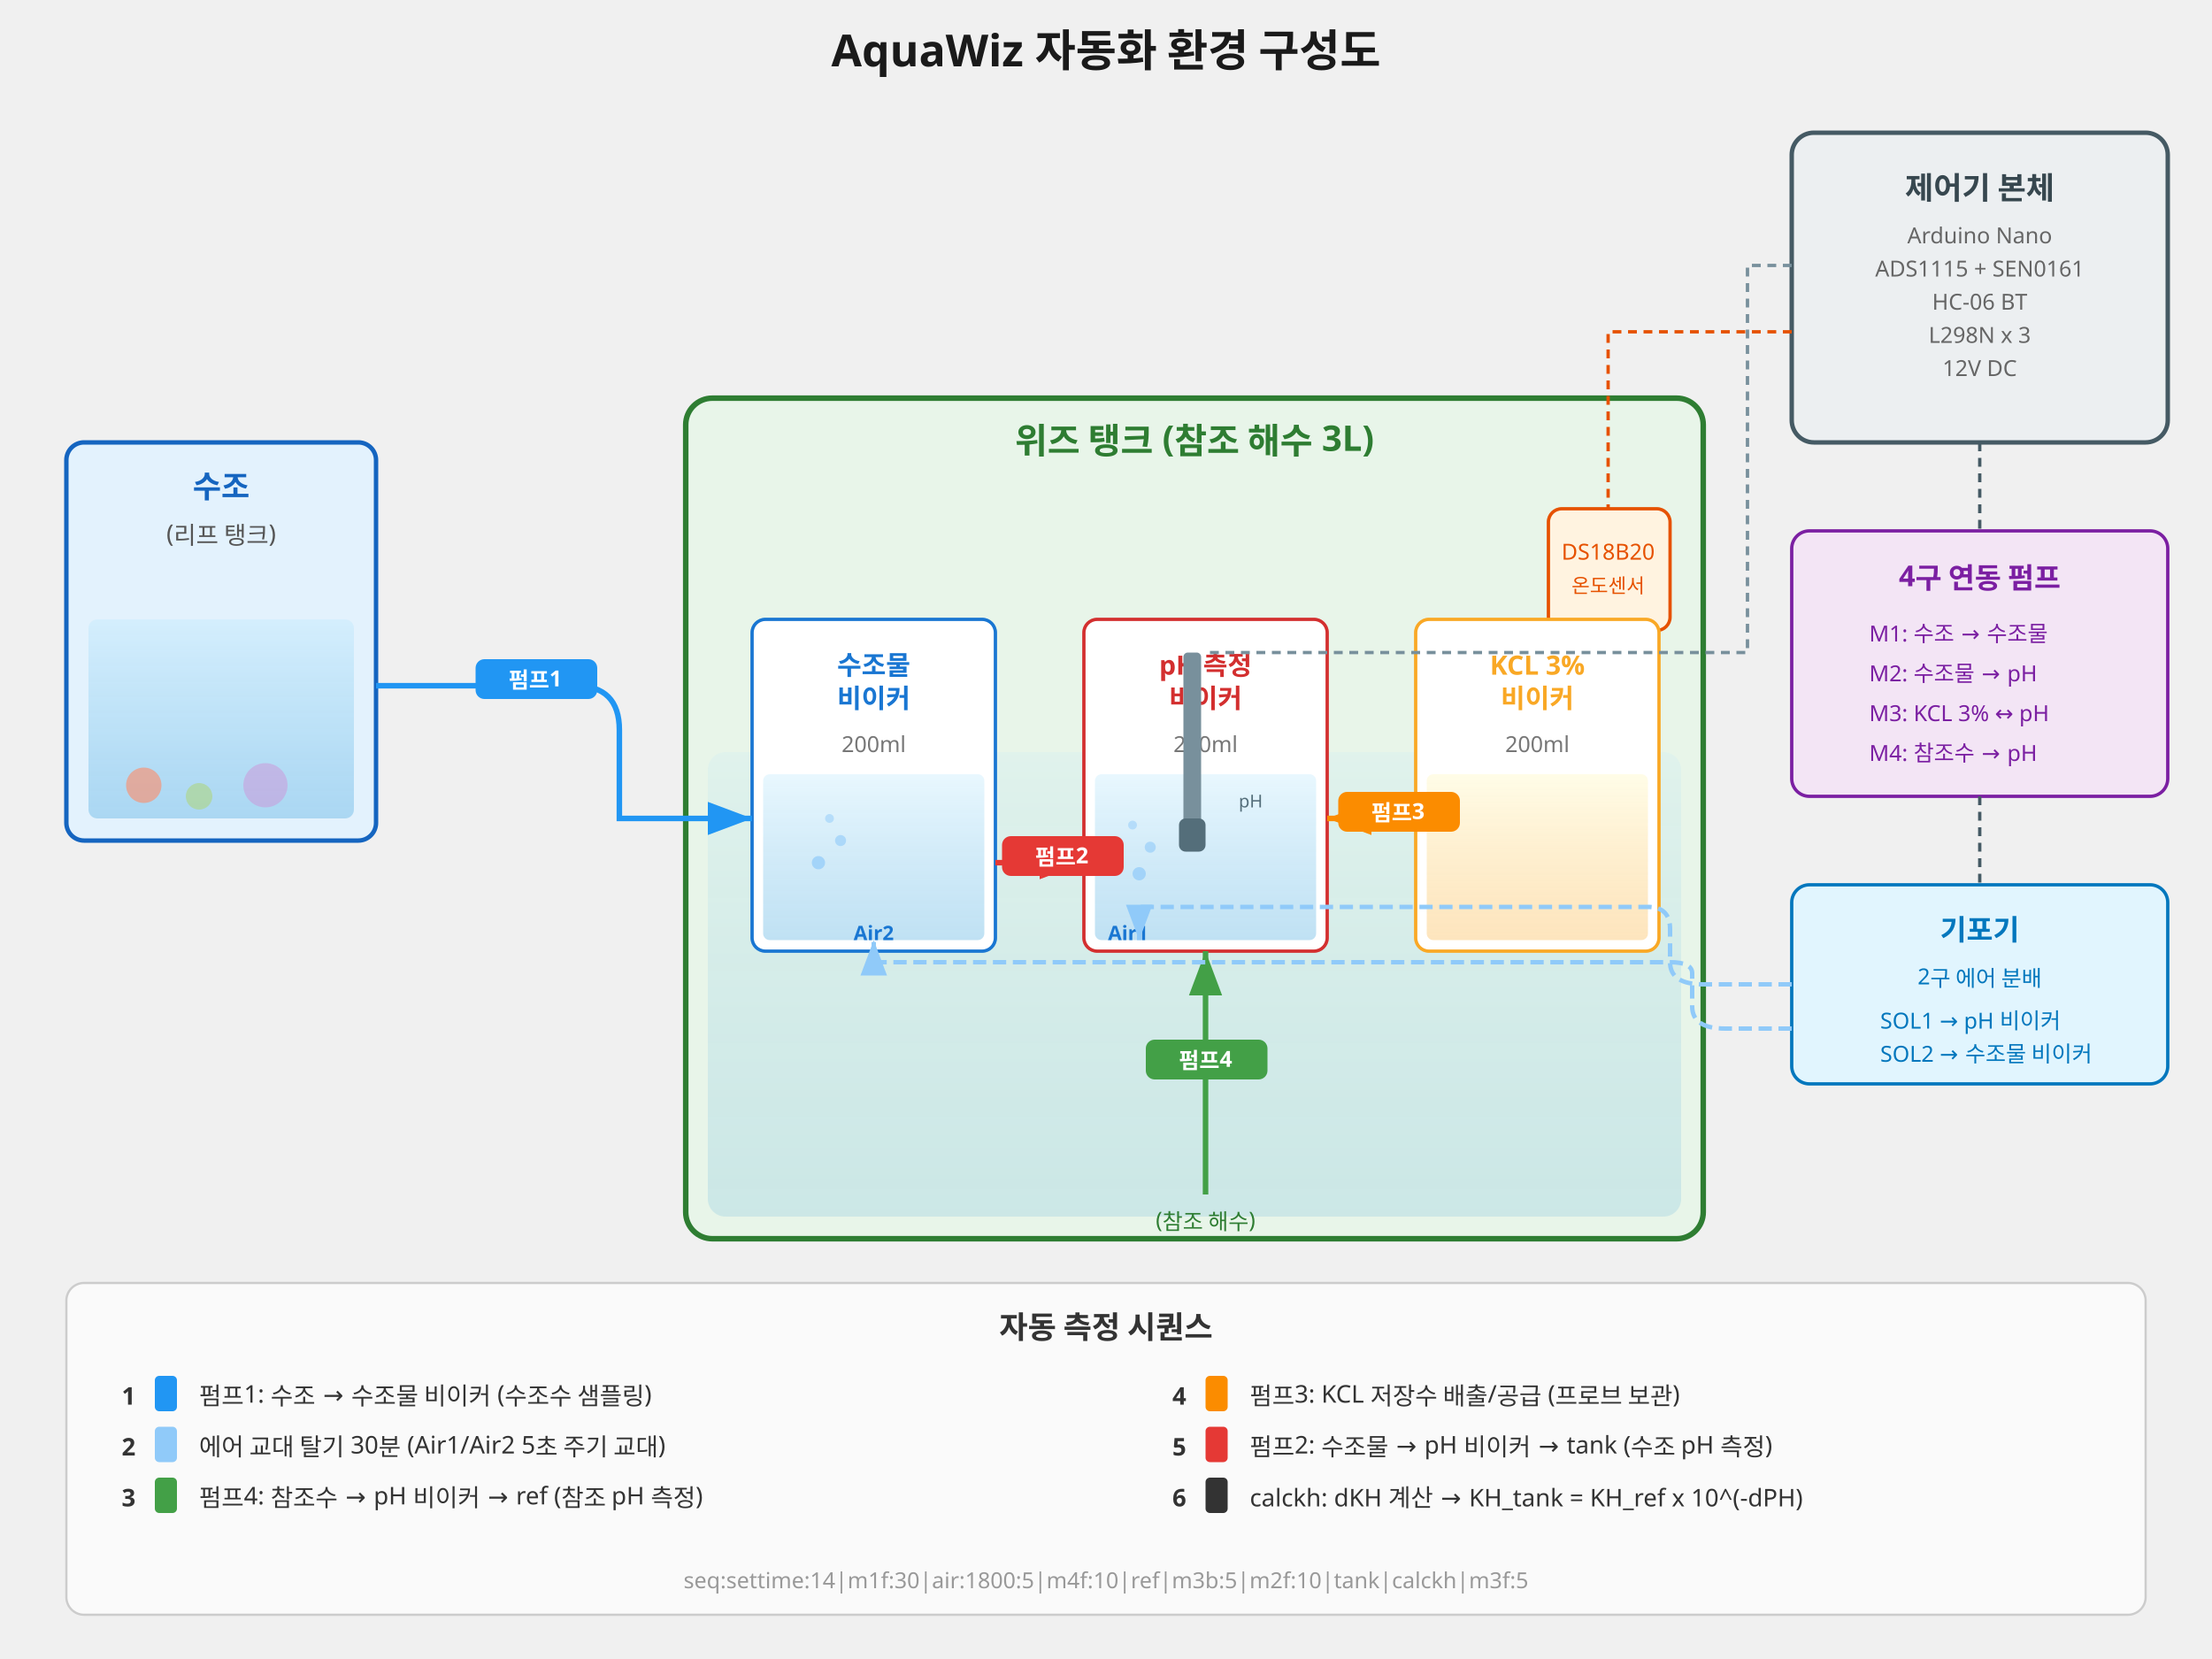
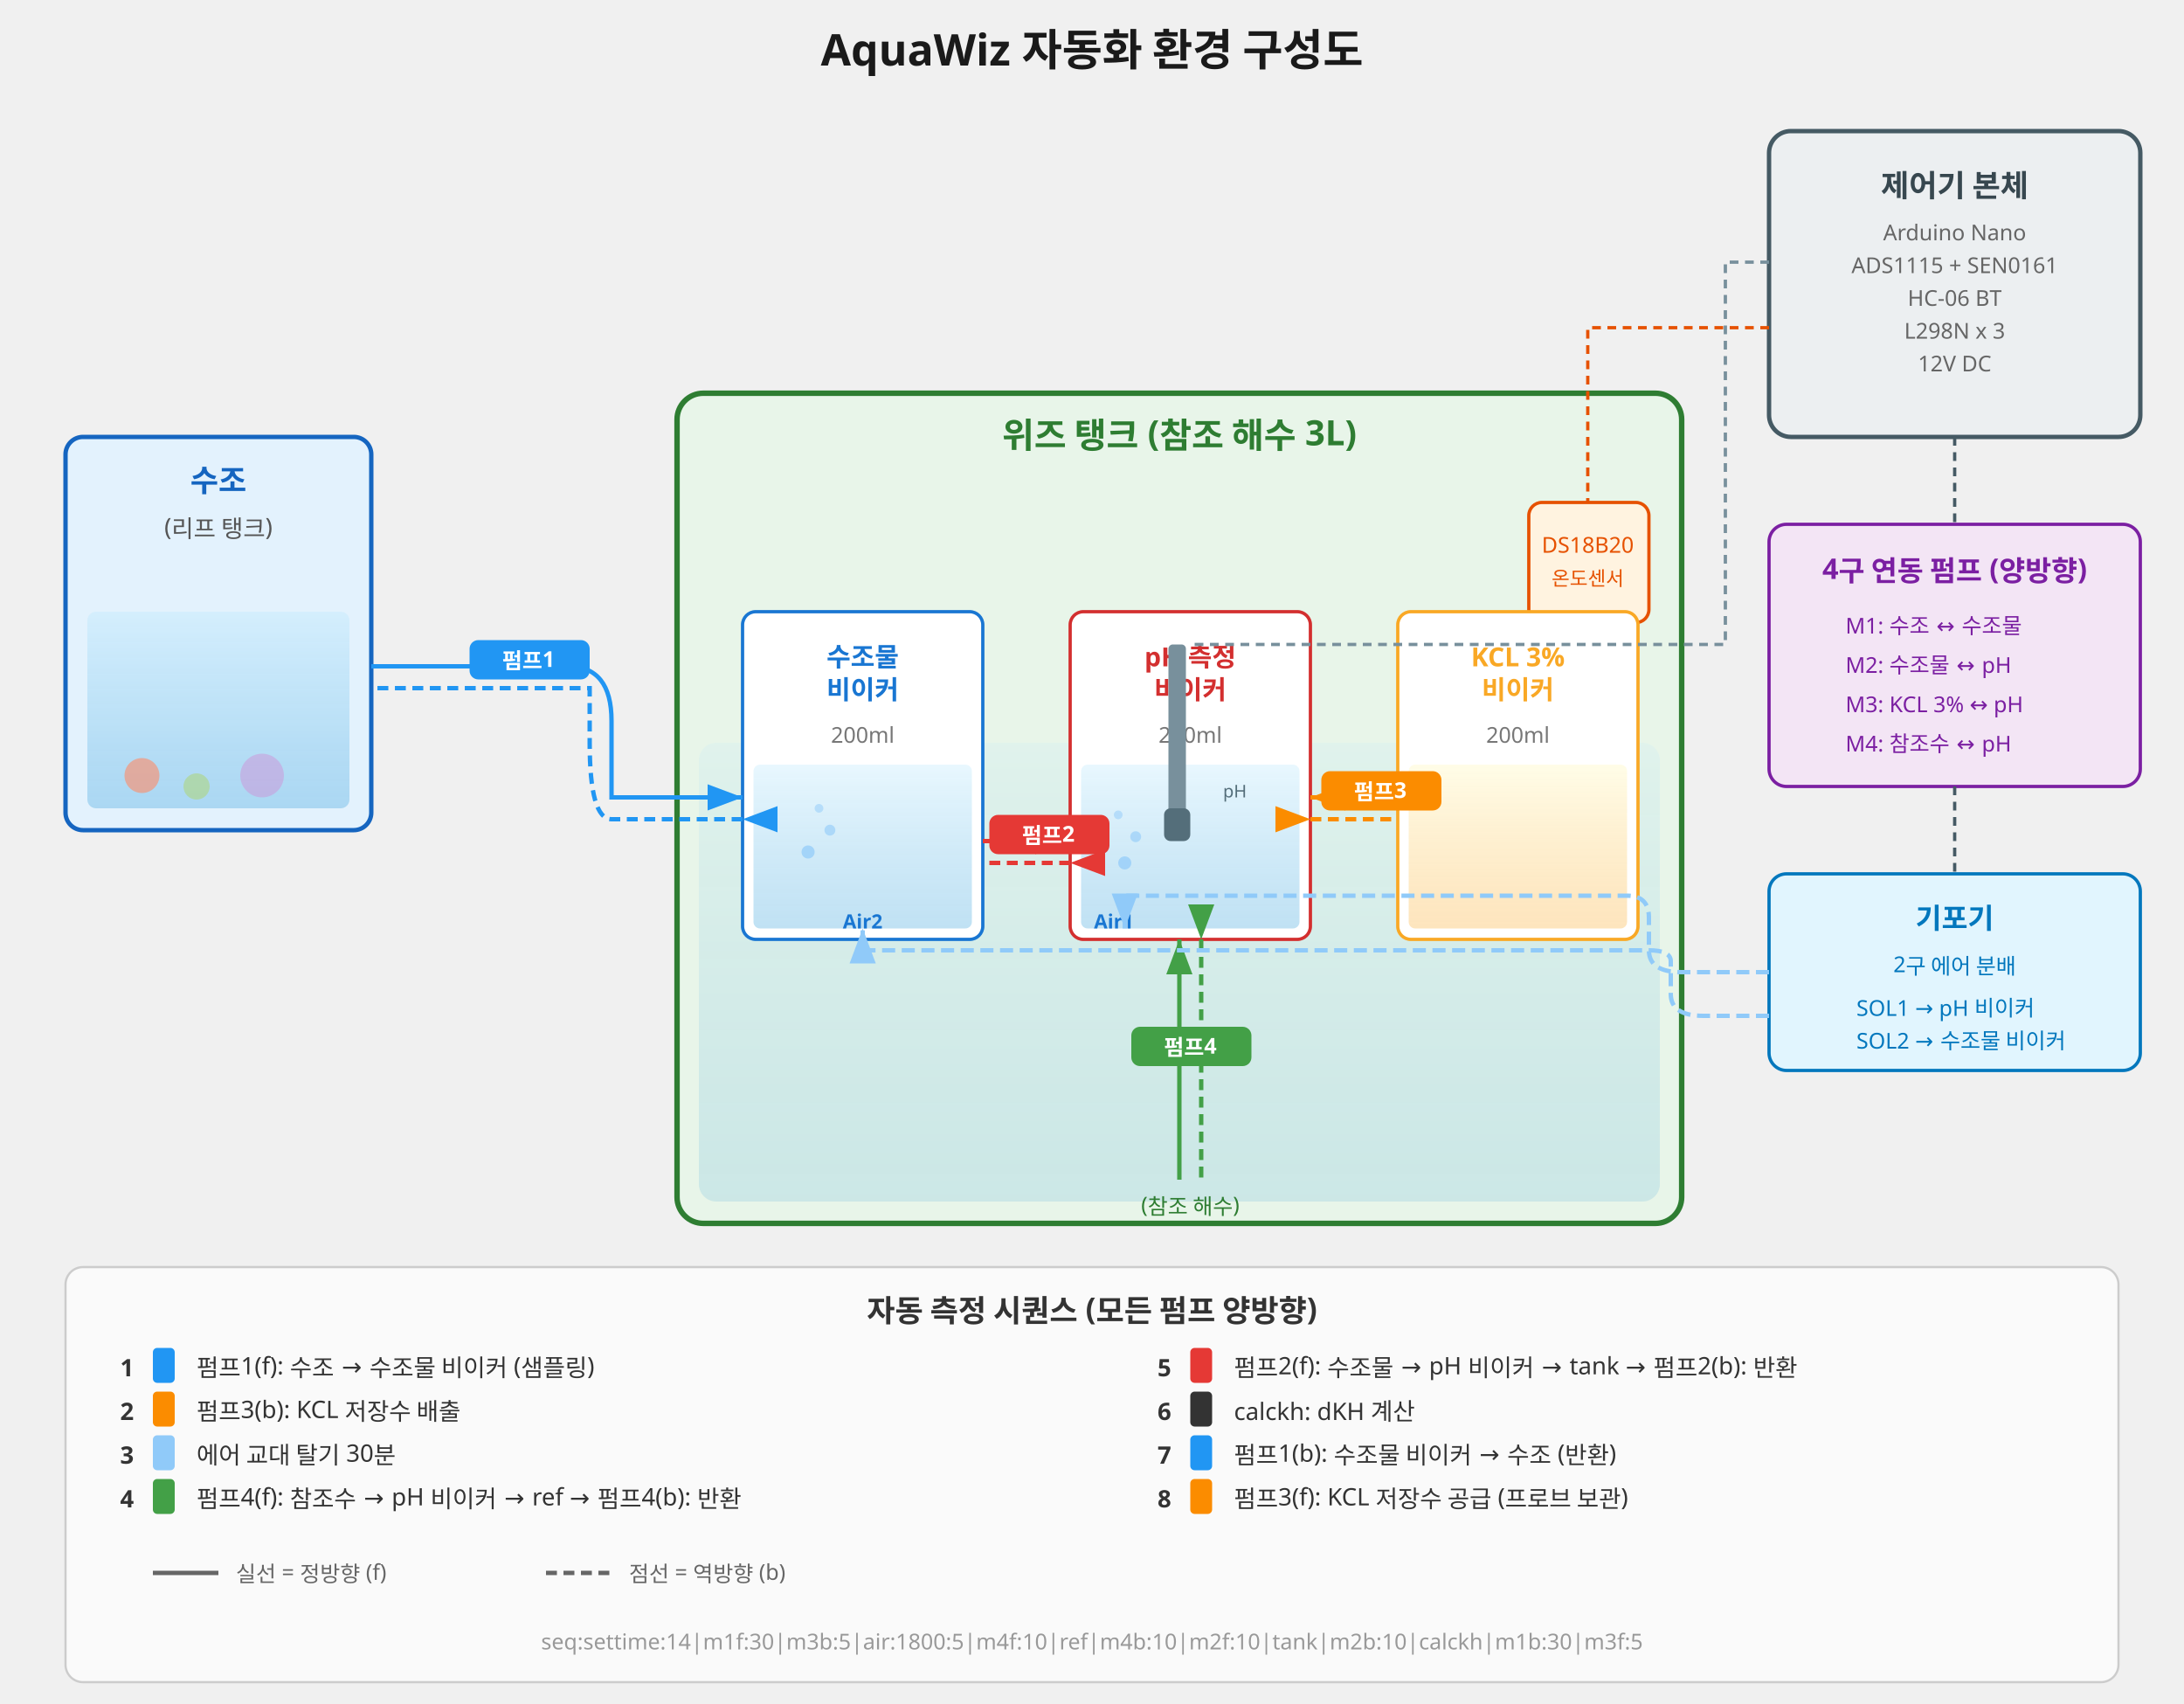
- <svg xmlns="http://www.w3.org/2000/svg" viewBox="0 0 1000 750" font-family="'Malgun Gothic', 'Apple SD Gothic Neo', sans-serif" font-size="12">
+ <svg xmlns="http://www.w3.org/2000/svg" viewBox="0 0 1000 780" font-family="'Malgun Gothic', 'Apple SD Gothic Neo', sans-serif" font-size="12">
  <defs>
    <marker id="arrow" markerWidth="8" markerHeight="6" refX="8" refY="3" orient="auto">
      <path d="M0,0 L8,3 L0,6 Z" fill="#333" />
    </marker>
    <marker id="arrow-blue" markerWidth="8" markerHeight="6" refX="8" refY="3" orient="auto">
      <path d="M0,0 L8,3 L0,6 Z" fill="#2196F3" />
    </marker>
    <marker id="arrow-red" markerWidth="8" markerHeight="6" refX="8" refY="3" orient="auto">
      <path d="M0,0 L8,3 L0,6 Z" fill="#e53935" />
    </marker>
    <marker id="arrow-green" markerWidth="8" markerHeight="6" refX="8" refY="3" orient="auto">
      <path d="M0,0 L8,3 L0,6 Z" fill="#43A047" />
    </marker>
    <marker id="arrow-orange" markerWidth="8" markerHeight="6" refX="8" refY="3" orient="auto">
      <path d="M0,0 L8,3 L0,6 Z" fill="#FB8C00" />
    </marker>
    <marker id="arrow-air" markerWidth="8" markerHeight="6" refX="8" refY="3" orient="auto">
      <path d="M0,0 L8,3 L0,6 Z" fill="#90CAF9" />
    </marker>
    <linearGradient id="water" x1="0" y1="0" x2="0" y2="1">
      <stop offset="0%" stop-color="#B3E5FC" stop-opacity="0.3" />
      <stop offset="100%" stop-color="#0288D1" stop-opacity="0.25" />
    </linearGradient>
    <linearGradient id="kcl" x1="0" y1="0" x2="0" y2="1">
      <stop offset="0%" stop-color="#FFF9C4" stop-opacity="0.4" />
      <stop offset="100%" stop-color="#F9A825" stop-opacity="0.3" />
    </linearGradient>
  </defs>
  <text x="500" y="30" text-anchor="middle" font-size="20" font-weight="bold" fill="#1a1a1a">AquaWiz 자동화 환경 구성도</text>
  <rect x="30" y="200" width="140" height="180" rx="8" fill="#E3F2FD" stroke="#1565C0" stroke-width="2" />
  <rect x="40" y="280" width="120" height="90" rx="4" fill="url(#water)" />
  <text x="100" y="225" text-anchor="middle" font-size="14" font-weight="bold" fill="#1565C0">수조</text>
  <text x="100" y="245" text-anchor="middle" font-size="11" fill="#555">(리프 탱크)</text>
  <circle cx="65" cy="355" r="8" fill="#FF8A65" opacity="0.6" />
  <circle cx="90" cy="360" r="6" fill="#AED581" opacity="0.6" />
  <circle cx="120" cy="355" r="10" fill="#CE93D8" opacity="0.5" />
  <rect x="310" y="180" width="460" height="380" rx="12" fill="#E8F5E9" stroke="#2E7D32" stroke-width="2.5" stroke-dasharray="none" />
  <text x="540" y="205" text-anchor="middle" font-size="16" font-weight="bold" fill="#2E7D32">위즈 탱크 (참조 해수 3L)</text>
  <rect x="320" y="340" width="440" height="210" rx="8" fill="url(#water)" opacity="0.5" />
  <rect x="700" y="230" width="55" height="55" rx="6" fill="#FFF3E0" stroke="#E65100" stroke-width="1.5" />
  <text x="727" y="253" text-anchor="middle" font-size="10" fill="#E65100">DS18B20</text>
  <text x="727" y="268" text-anchor="middle" font-size="9" fill="#E65100">온도센서</text>
  <line x1="727" y1="285" x2="727" y2="350" stroke="#E65100" stroke-width="2" stroke-dasharray="4,3" />
  <circle cx="727" cy="355" r="4" fill="#E65100" />
  <rect x="340" y="280" width="110" height="150" rx="6" fill="white" stroke="#1976D2" stroke-width="1.5" />
  <rect x="345" y="350" width="100" height="75" rx="3" fill="url(#water)" />
  <text x="395" y="305" text-anchor="middle" font-size="12" font-weight="bold" fill="#1976D2">수조물</text>
  <text x="395" y="320" text-anchor="middle" font-size="12" font-weight="bold" fill="#1976D2">비이커</text>
  <text x="395" y="340" text-anchor="middle" font-size="10" fill="#777">200ml</text>
  <circle cx="370" cy="390" r="3" fill="#90CAF9" opacity="0.7" />
  <circle cx="380" cy="380" r="2.5" fill="#90CAF9" opacity="0.6" />
  <circle cx="375" cy="370" r="2" fill="#90CAF9" opacity="0.5" />
  <text x="395" y="425" text-anchor="middle" font-size="9" fill="#1976D2" font-weight="bold">Air2</text>
  <rect x="490" y="280" width="110" height="150" rx="6" fill="white" stroke="#D32F2F" stroke-width="1.5" />
  <rect x="495" y="350" width="100" height="75" rx="3" fill="url(#water)" />
  <text x="545" y="305" text-anchor="middle" font-size="12" font-weight="bold" fill="#D32F2F">pH 측정</text>
  <text x="545" y="320" text-anchor="middle" font-size="12" font-weight="bold" fill="#D32F2F">비이커</text>
  <text x="545" y="340" text-anchor="middle" font-size="10" fill="#777">200ml</text>
  <rect x="535" y="295" width="8" height="80" rx="2" fill="#78909C" />
  <rect x="533" y="370" width="12" height="15" rx="3" fill="#546E7A" />
  <text x="560" y="365" font-size="8" fill="#546E7A">pH</text>
  <circle cx="515" cy="395" r="3" fill="#90CAF9" opacity="0.7" />
  <circle cx="520" cy="383" r="2.5" fill="#90CAF9" opacity="0.6" />
  <circle cx="512" cy="373" r="2" fill="#90CAF9" opacity="0.5" />
  <text x="510" y="425" text-anchor="middle" font-size="9" fill="#1976D2" font-weight="bold">Air1</text>
  <rect x="640" y="280" width="110" height="150" rx="6" fill="white" stroke="#F9A825" stroke-width="1.5" />
  <rect x="645" y="350" width="100" height="75" rx="3" fill="url(#kcl)" />
  <text x="695" y="305" text-anchor="middle" font-size="12" font-weight="bold" fill="#F9A825">KCL 3%</text>
  <text x="695" y="320" text-anchor="middle" font-size="12" font-weight="bold" fill="#F9A825">비이커</text>
  <text x="695" y="340" text-anchor="middle" font-size="10" fill="#777">200ml</text>
  <rect x="810" y="60" width="170" height="140" rx="10" fill="#ECEFF1" stroke="#455A64" stroke-width="2" />
  <text x="895" y="90" text-anchor="middle" font-size="14" font-weight="bold" fill="#37474F">제어기 본체</text>
  <text x="895" y="110" text-anchor="middle" font-size="10" fill="#666">Arduino Nano</text>
  <text x="895" y="125" text-anchor="middle" font-size="10" fill="#666">ADS1115 + SEN0161</text>
  <text x="895" y="140" text-anchor="middle" font-size="10" fill="#666">HC-06 BT</text>
  <text x="895" y="155" text-anchor="middle" font-size="10" fill="#666">L298N x 3</text>
  <text x="895" y="170" text-anchor="middle" font-size="10" fill="#666">12V DC</text>
  <rect x="810" y="240" width="170" height="120" rx="8" fill="#F3E5F5" stroke="#7B1FA2" stroke-width="1.5" />
-   <text x="895" y="265" text-anchor="middle" font-size="13" font-weight="bold" fill="#7B1FA2">4구 연동 펌프</text>
-   <text x="845" y="290" font-size="10" fill="#7B1FA2">M1: 수조 → 수조물</text>
-   <text x="845" y="308" font-size="10" fill="#7B1FA2">M2: 수조물 → pH</text>
+   <text x="895" y="265" text-anchor="middle" font-size="13" font-weight="bold" fill="#7B1FA2">4구 연동 펌프 (양방향)</text>
+   <text x="845" y="290" font-size="10" fill="#7B1FA2">M1: 수조 ↔ 수조물</text>
+   <text x="845" y="308" font-size="10" fill="#7B1FA2">M2: 수조물 ↔ pH</text>
  <text x="845" y="326" font-size="10" fill="#7B1FA2">M3: KCL 3% ↔ pH</text>
-   <text x="845" y="344" font-size="10" fill="#7B1FA2">M4: 참조수 → pH</text>
+   <text x="845" y="344" font-size="10" fill="#7B1FA2">M4: 참조수 ↔ pH</text>
  <rect x="810" y="400" width="170" height="90" rx="8" fill="#E1F5FE" stroke="#0277BD" stroke-width="1.5" />
  <text x="895" y="425" text-anchor="middle" font-size="13" font-weight="bold" fill="#0277BD">기포기</text>
  <text x="895" y="445" text-anchor="middle" font-size="10" fill="#0277BD">2구 에어 분배</text>
  <text x="850" y="465" font-size="10" fill="#0277BD">SOL1 → pH 비이커</text>
  <text x="850" y="480" font-size="10" fill="#0277BD">SOL2 → 수조물 비이커</text>
-   <path d="M170,310 L260,310 Q280,310 280,330 L280,370 L340,370" fill="none" stroke="#2196F3" stroke-width="2.5" marker-end="url(#arrow-blue)" />
-   <rect x="215" y="298" width="55" height="18" rx="4" fill="#2196F3" />
-   <text x="242" y="311" text-anchor="middle" font-size="10" fill="white" font-weight="bold">펌프1</text>
-   <path d="M450,390 L490,390" fill="none" stroke="#e53935" stroke-width="2.5" marker-end="url(#arrow-red)" />
-   <rect x="453" y="378" width="55" height="18" rx="4" fill="#e53935" />
-   <text x="480" y="391" text-anchor="middle" font-size="10" fill="white" font-weight="bold">펌프2</text>
-   <path d="M640,370 L600,370" fill="none" stroke="#FB8C00" stroke-width="2.5" marker-end="url(#arrow-orange)" />
-   <rect x="605" y="358" width="55" height="18" rx="4" fill="#FB8C00" />
-   <text x="632" y="371" text-anchor="middle" font-size="10" fill="white" font-weight="bold">펌프3</text>
-   <path d="M545,540 L545,430" fill="none" stroke="#43A047" stroke-width="2.5" marker-end="url(#arrow-green)" />
+   <path d="M170,305 L260,305 Q280,305 280,330 L280,365 L340,365" fill="none" stroke="#2196F3" stroke-width="2" marker-end="url(#arrow-blue)" />
+   <path d="M340,375 L280,375 Q270,375 270,340 L270,315 L170,315" fill="none" stroke="#2196F3" stroke-width="2" stroke-dasharray="5,3" marker-start="url(#arrow-blue)" />
+   <rect x="215" y="293" width="55" height="18" rx="4" fill="#2196F3" />
+   <text x="242" y="306" text-anchor="middle" font-size="10" fill="white" font-weight="bold">펌프1</text>
+   <path d="M450,385 L490,385" fill="none" stroke="#e53935" stroke-width="2" marker-end="url(#arrow-red)" />
+   <path d="M490,395 L450,395" fill="none" stroke="#e53935" stroke-width="2" stroke-dasharray="5,3" marker-start="url(#arrow-red)" />
+   <rect x="453" y="373" width="55" height="18" rx="4" fill="#e53935" />
+   <text x="480" y="386" text-anchor="middle" font-size="10" fill="white" font-weight="bold">펌프2</text>
+   <path d="M640,365 L600,365" fill="none" stroke="#FB8C00" stroke-width="2" marker-end="url(#arrow-orange)" />
+   <path d="M600,375 L640,375" fill="none" stroke="#FB8C00" stroke-width="2" stroke-dasharray="5,3" marker-start="url(#arrow-orange)" />
+   <rect x="605" y="353" width="55" height="18" rx="4" fill="#FB8C00" />
+   <text x="632" y="366" text-anchor="middle" font-size="10" fill="white" font-weight="bold">펌프3</text>
+   <path d="M540,540 L540,430" fill="none" stroke="#43A047" stroke-width="2" marker-end="url(#arrow-green)" />
+   <path d="M550,430 L550,540" fill="none" stroke="#43A047" stroke-width="2" stroke-dasharray="5,3" marker-start="url(#arrow-green)" />
  <rect x="518" y="470" width="55" height="18" rx="4" fill="#43A047" />
  <text x="545" y="483" text-anchor="middle" font-size="10" fill="white" font-weight="bold">펌프4</text>
  <text x="545" y="555" text-anchor="middle" font-size="10" fill="#2E7D32">(참조 해수)</text>
  <path d="M810,445 L770,445 Q755,445 755,435 L755,420 Q755,410 745,410 L515,410 L515,425" fill="none" stroke="#90CAF9" stroke-width="2" stroke-dasharray="6,3" marker-end="url(#arrow-air)" />
  <path d="M810,465 L780,465 Q765,465 765,455 L765,440 Q765,435 755,435 L395,435 L395,425" fill="none" stroke="#90CAF9" stroke-width="2" stroke-dasharray="6,3" marker-end="url(#arrow-air)" />
  <line x1="895" y1="200" x2="895" y2="240" stroke="#455A64" stroke-width="1.5" stroke-dasharray="4,3" />
  <line x1="895" y1="360" x2="895" y2="400" stroke="#455A64" stroke-width="1.5" stroke-dasharray="4,3" />
  <path d="M810,150 L727,150 L727,230" fill="none" stroke="#E65100" stroke-width="1.5" stroke-dasharray="4,3" />
  <path d="M810,120 L790,120 L790,295 L560,295 L545,295" fill="none" stroke="#78909C" stroke-width="1.5" stroke-dasharray="4,3" />
-   <rect x="30" y="580" width="940" height="150" rx="8" fill="#FAFAFA" stroke="#CCC" stroke-width="1" />
-   <text x="500" y="605" text-anchor="middle" font-size="14" font-weight="bold" fill="#333">자동 측정 시퀀스</text>
-   <text x="55" y="635" font-size="11" fill="#333" font-weight="bold">1</text>
-   <rect x="70" y="622" width="10" height="16" rx="2" fill="#2196F3" />
-   <text x="90" y="635" font-size="11" fill="#333">펌프1: 수조 → 수조물 비이커 (수조수 샘플링)</text>
-   <text x="55" y="658" font-size="11" fill="#333" font-weight="bold">2</text>
-   <rect x="70" y="645" width="10" height="16" rx="2" fill="#90CAF9" />
-   <text x="90" y="658" font-size="11" fill="#333">에어 교대 탈기 30분 (Air1/Air2 5초 주기 교대)</text>
-   <text x="55" y="681" font-size="11" fill="#333" font-weight="bold">3</text>
-   <rect x="70" y="668" width="10" height="16" rx="2" fill="#43A047" />
-   <text x="90" y="681" font-size="11" fill="#333">펌프4: 참조수 → pH 비이커 → ref (참조 pH 측정)</text>
-   <text x="530" y="635" font-size="11" fill="#333" font-weight="bold">4</text>
-   <rect x="545" y="622" width="10" height="16" rx="2" fill="#FB8C00" />
-   <text x="565" y="635" font-size="11" fill="#333">펌프3: KCL 저장수 배출/공급 (프로브 보관)</text>
-   <text x="530" y="658" font-size="11" fill="#333" font-weight="bold">5</text>
-   <rect x="545" y="645" width="10" height="16" rx="2" fill="#e53935" />
-   <text x="565" y="658" font-size="11" fill="#333">펌프2: 수조물 → pH 비이커 → tank (수조 pH 측정)</text>
-   <text x="530" y="681" font-size="11" fill="#333" font-weight="bold">6</text>
-   <rect x="545" y="668" width="10" height="16" rx="2" fill="#333" />
-   <text x="565" y="681" font-size="11" fill="#333">calckh: dKH 계산 → KH_tank = KH_ref x 10^(-dPH)</text>
-   <text x="500" y="718" text-anchor="middle" font-size="10" fill="#999">seq:settime:14|m1f:30|air:1800:5|m4f:10|ref|m3b:5|m2f:10|tank|calckh|m3f:5</text>
+   <rect x="30" y="580" width="940" height="190" rx="8" fill="#FAFAFA" stroke="#CCC" stroke-width="1" />
+   <text x="500" y="605" text-anchor="middle" font-size="14" font-weight="bold" fill="#333">자동 측정 시퀀스 (모든 펌프 양방향)</text>
+   <text x="55" y="630" font-size="11" fill="#333" font-weight="bold">1</text>
+   <rect x="70" y="617" width="10" height="16" rx="2" fill="#2196F3" />
+   <text x="90" y="630" font-size="11" fill="#333">펌프1(f): 수조 → 수조물 비이커 (샘플링)</text>
+   <text x="55" y="650" font-size="11" fill="#333" font-weight="bold">2</text>
+   <rect x="70" y="637" width="10" height="16" rx="2" fill="#FB8C00" />
+   <text x="90" y="650" font-size="11" fill="#333">펌프3(b): KCL 저장수 배출</text>
+   <text x="55" y="670" font-size="11" fill="#333" font-weight="bold">3</text>
+   <rect x="70" y="657" width="10" height="16" rx="2" fill="#90CAF9" />
+   <text x="90" y="670" font-size="11" fill="#333">에어 교대 탈기 30분</text>
+   <text x="55" y="690" font-size="11" fill="#333" font-weight="bold">4</text>
+   <rect x="70" y="677" width="10" height="16" rx="2" fill="#43A047" />
+   <text x="90" y="690" font-size="11" fill="#333">펌프4(f): 참조수 → pH 비이커 → ref → 펌프4(b): 반환</text>
+   <text x="530" y="630" font-size="11" fill="#333" font-weight="bold">5</text>
+   <rect x="545" y="617" width="10" height="16" rx="2" fill="#e53935" />
+   <text x="565" y="630" font-size="11" fill="#333">펌프2(f): 수조물 → pH 비이커 → tank → 펌프2(b): 반환</text>
+   <text x="530" y="650" font-size="11" fill="#333" font-weight="bold">6</text>
+   <rect x="545" y="637" width="10" height="16" rx="2" fill="#333" />
+   <text x="565" y="650" font-size="11" fill="#333">calckh: dKH 계산</text>
+   <text x="530" y="670" font-size="11" fill="#333" font-weight="bold">7</text>
+   <rect x="545" y="657" width="10" height="16" rx="2" fill="#2196F3" />
+   <text x="565" y="670" font-size="11" fill="#333">펌프1(b): 수조물 비이커 → 수조 (반환)</text>
+   <text x="530" y="690" font-size="11" fill="#333" font-weight="bold">8</text>
+   <rect x="545" y="677" width="10" height="16" rx="2" fill="#FB8C00" />
+   <text x="565" y="690" font-size="11" fill="#333">펌프3(f): KCL 저장수 공급 (프로브 보관)</text>
+   <line x1="70" y1="720" x2="100" y2="720" stroke="#666" stroke-width="2" />
+   <text x="108" y="724" font-size="10" fill="#666">실선 = 정방향 (f)</text>
+   <line x1="250" y1="720" x2="280" y2="720" stroke="#666" stroke-width="2" stroke-dasharray="5,3" />
+   <text x="288" y="724" font-size="10" fill="#666">점선 = 역방향 (b)</text>
+   <text x="500" y="755" text-anchor="middle" font-size="10" fill="#999">seq:settime:14|m1f:30|m3b:5|air:1800:5|m4f:10|ref|m4b:10|m2f:10|tank|m2b:10|calckh|m1b:30|m3f:5</text>
</svg>
